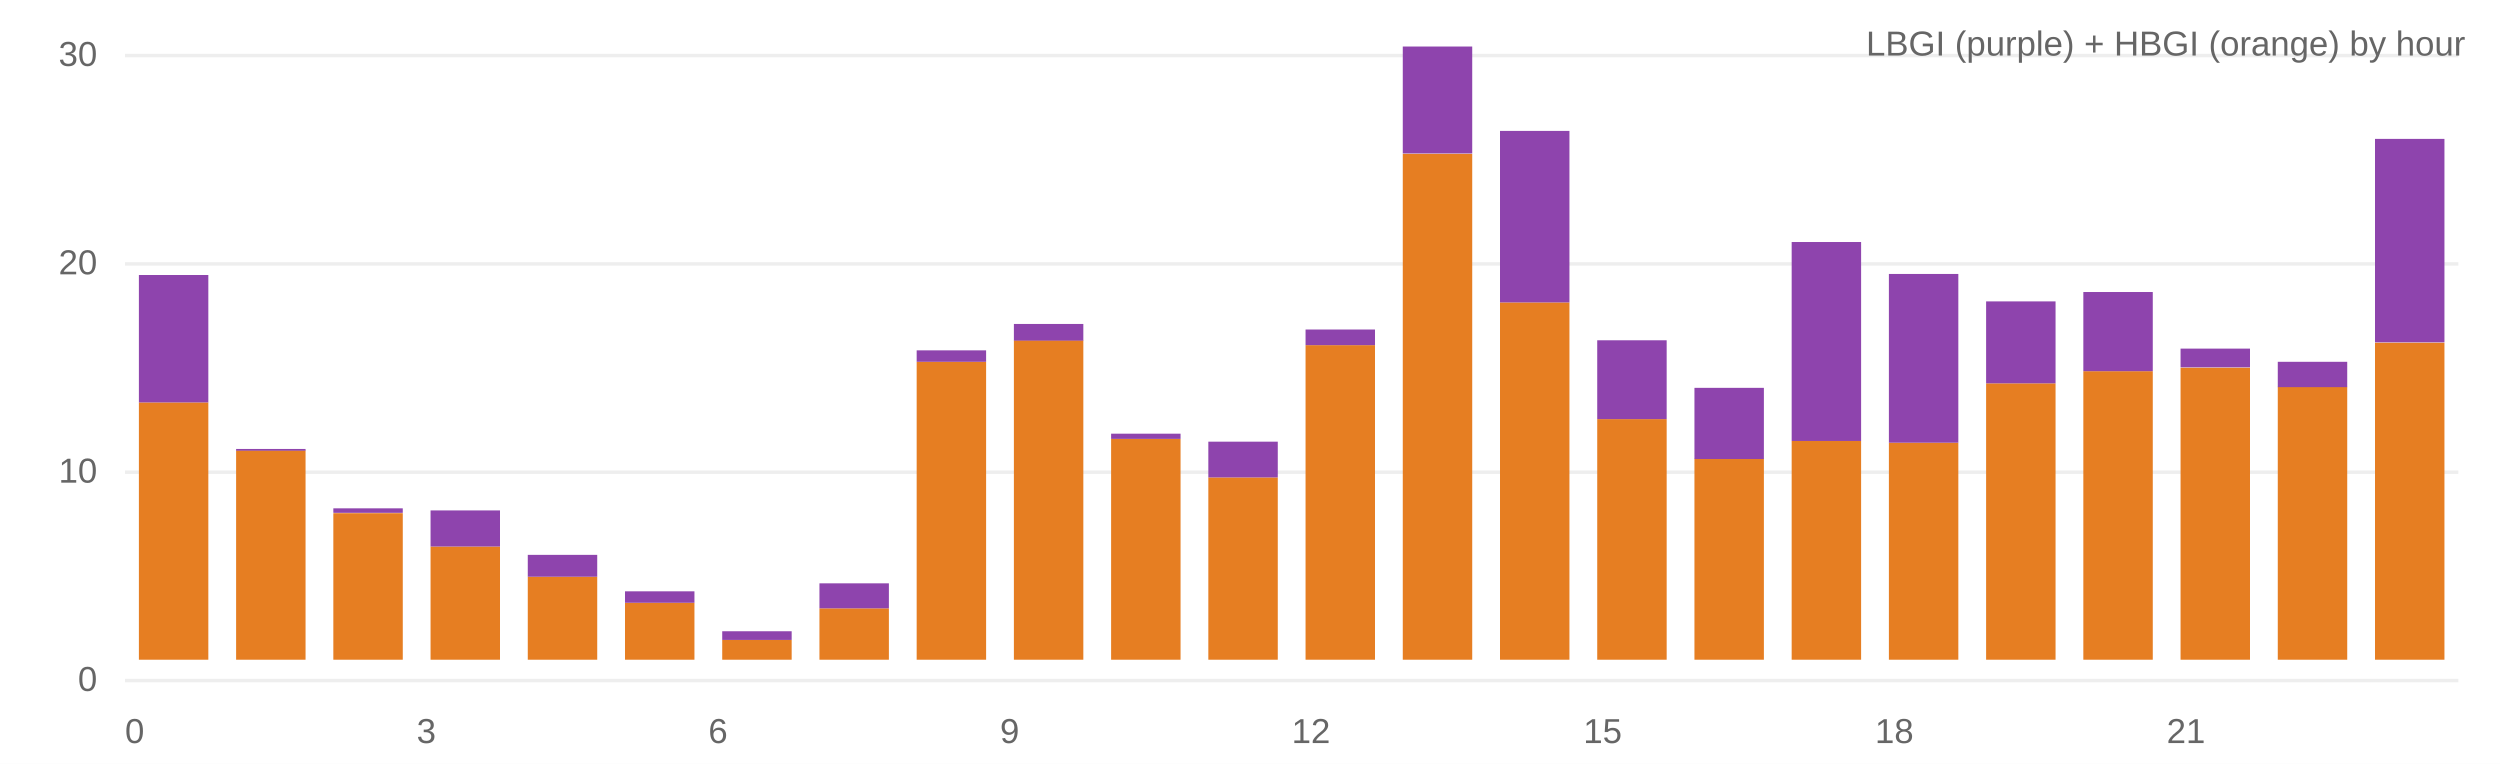
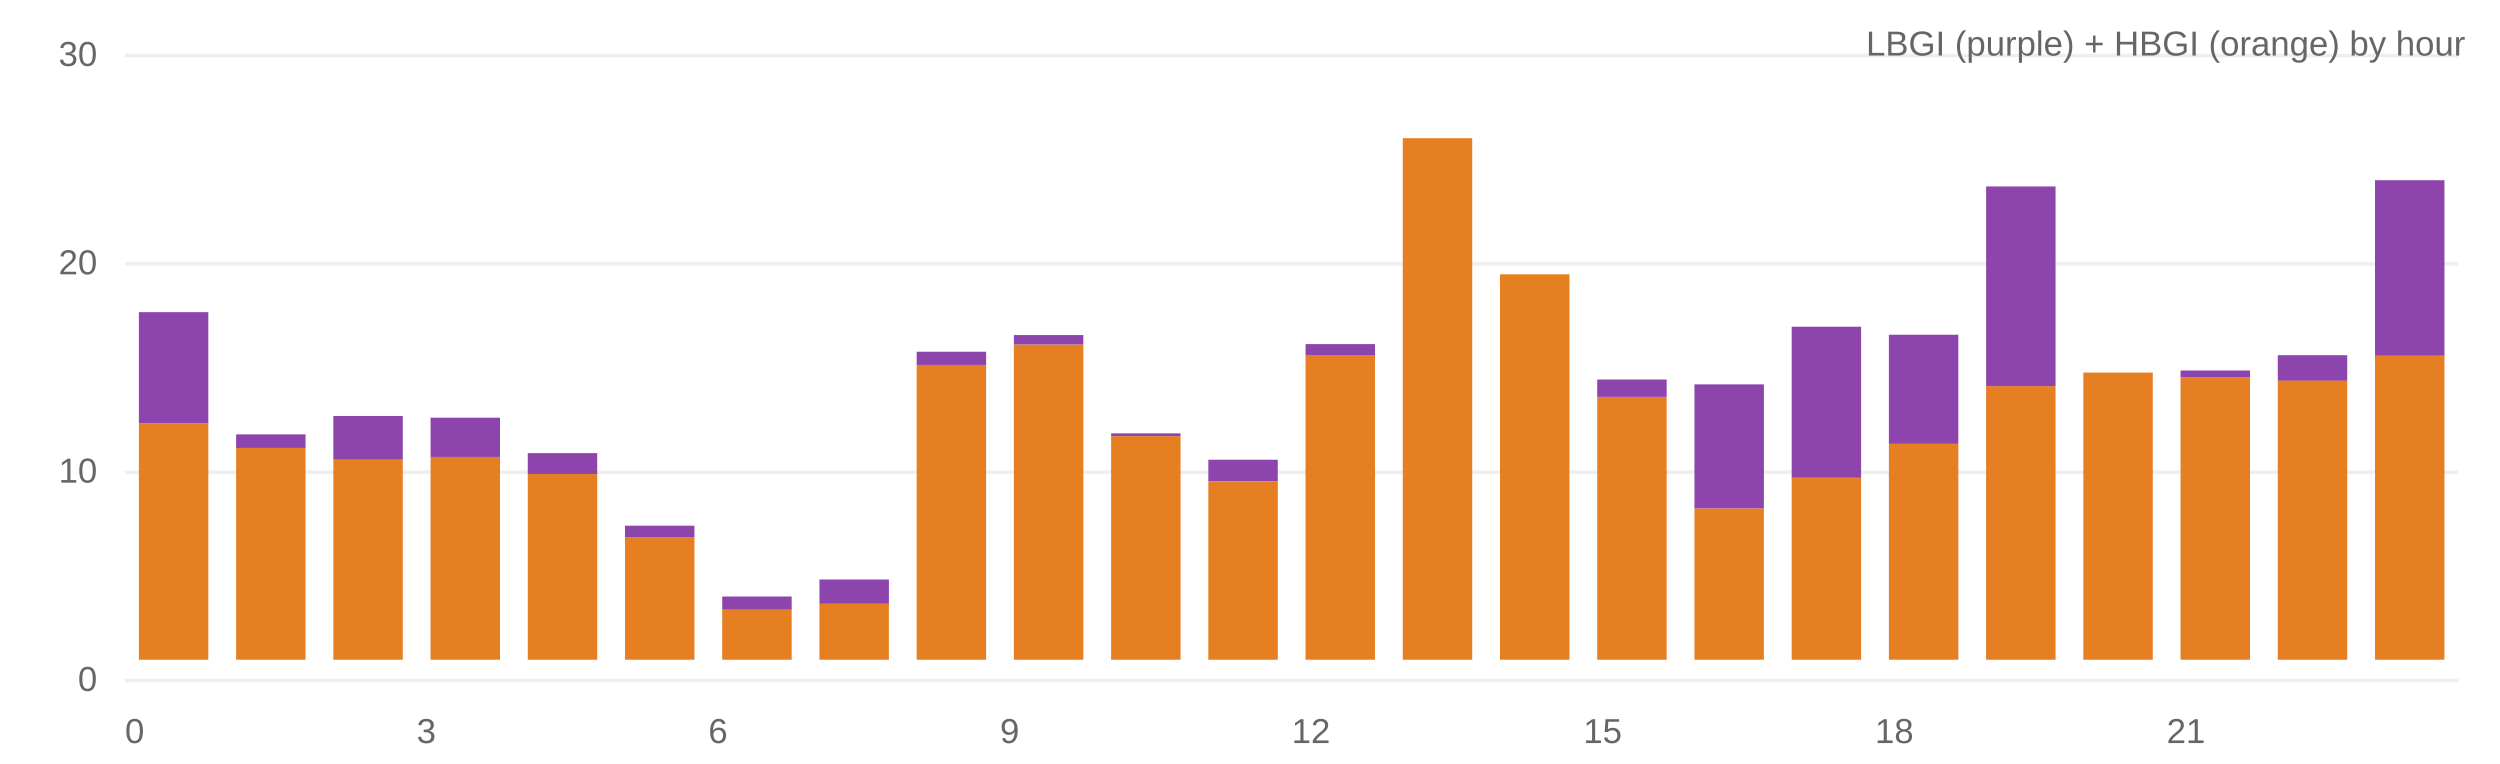
<svg xmlns="http://www.w3.org/2000/svg" viewBox="0 0 720 220" width="100%" height="220">
  <rect width="100%" height="100%" fill="#fff" />
  <line x1="36" y1="196" x2="708" y2="196" stroke="#eee" />
  <text x="28" y="199" text-anchor="end" font-size="10" fill="#666" font-family="system-ui,Arial">0</text>
  <line x1="36" y1="136" x2="708" y2="136" stroke="#eee" />
  <text x="28" y="139" text-anchor="end" font-size="10" fill="#666" font-family="system-ui,Arial">10</text>
  <line x1="36" y1="76" x2="708" y2="76" stroke="#eee" />
  <text x="28" y="79" text-anchor="end" font-size="10" fill="#666" font-family="system-ui,Arial">20</text>
  <line x1="36" y1="16" x2="708" y2="16" stroke="#eee" />
  <text x="28" y="19" text-anchor="end" font-size="10" fill="#666" font-family="system-ui,Arial">30</text>
-   <rect x="40.0" y="115.9" width="20.0" height="74.1" fill="#e67e22" />
-   <rect x="40.0" y="79.2" width="20.0" height="36.7" fill="#8e44ad" />
-   <rect x="68.0" y="129.7" width="20.0" height="60.3" fill="#e67e22" />
-   <rect x="68.0" y="129.3" width="20.0" height="0.5" fill="#8e44ad" />
-   <rect x="96.0" y="147.8" width="20.0" height="42.2" fill="#e67e22" />
-   <rect x="96.0" y="146.4" width="20.0" height="1.3" fill="#8e44ad" />
-   <rect x="124.0" y="157.4" width="20.0" height="32.6" fill="#e67e22" />
-   <rect x="124.0" y="147.0" width="20.0" height="10.4" fill="#8e44ad" />
-   <rect x="152.0" y="166.1" width="20.0" height="23.9" fill="#e67e22" />
-   <rect x="152.0" y="159.8" width="20.0" height="6.3" fill="#8e44ad" />
-   <rect x="180.0" y="173.6" width="20.0" height="16.4" fill="#e67e22" />
-   <rect x="180.0" y="170.3" width="20.0" height="3.3" fill="#8e44ad" />
-   <rect x="208.0" y="184.3" width="20.0" height="5.7" fill="#e67e22" />
-   <rect x="208.0" y="181.8" width="20.0" height="2.5" fill="#8e44ad" />
-   <rect x="236.0" y="175.2" width="20.0" height="14.8" fill="#e67e22" />
-   <rect x="236.0" y="168.0" width="20.0" height="7.2" fill="#8e44ad" />
-   <rect x="264.0" y="104.2" width="20.0" height="85.8" fill="#e67e22" />
-   <rect x="264.0" y="100.9" width="20.0" height="3.3" fill="#8e44ad" />
-   <rect x="292.0" y="98.0" width="20.0" height="92.0" fill="#e67e22" />
-   <rect x="292.0" y="93.3" width="20.0" height="4.8" fill="#8e44ad" />
-   <rect x="320.0" y="126.4" width="20.0" height="63.6" fill="#e67e22" />
-   <rect x="320.0" y="124.9" width="20.0" height="1.5" fill="#8e44ad" />
-   <rect x="348.0" y="137.5" width="20.0" height="52.5" fill="#e67e22" />
-   <rect x="348.0" y="127.2" width="20.0" height="10.3" fill="#8e44ad" />
-   <rect x="376.0" y="99.4" width="20.0" height="90.6" fill="#e67e22" />
-   <rect x="376.0" y="94.9" width="20.0" height="4.5" fill="#8e44ad" />
-   <rect x="404.0" y="44.3" width="20.0" height="145.7" fill="#e67e22" />
-   <rect x="404.0" y="13.4" width="20.0" height="30.8" fill="#8e44ad" />
-   <rect x="432.0" y="87.1" width="20.0" height="102.9" fill="#e67e22" />
-   <rect x="432.0" y="37.7" width="20.0" height="49.4" fill="#8e44ad" />
-   <rect x="460.0" y="120.7" width="20.0" height="69.3" fill="#e67e22" />
-   <rect x="460.0" y="98.0" width="20.0" height="22.7" fill="#8e44ad" />
-   <rect x="488.0" y="132.1" width="20.0" height="57.9" fill="#e67e22" />
-   <rect x="488.0" y="111.7" width="20.0" height="20.5" fill="#8e44ad" />
-   <rect x="516.0" y="127.0" width="20.0" height="63.0" fill="#e67e22" />
-   <rect x="516.0" y="69.7" width="20.0" height="57.3" fill="#8e44ad" />
-   <rect x="544.0" y="127.5" width="20.0" height="62.5" fill="#e67e22" />
-   <rect x="544.0" y="78.9" width="20.0" height="48.6" fill="#8e44ad" />
-   <rect x="572.0" y="110.4" width="20.0" height="79.6" fill="#e67e22" />
-   <rect x="572.0" y="86.8" width="20.0" height="23.6" fill="#8e44ad" />
-   <rect x="600.0" y="106.9" width="20.0" height="83.1" fill="#e67e22" />
-   <rect x="600.0" y="84.1" width="20.0" height="22.8" fill="#8e44ad" />
-   <rect x="628.0" y="105.9" width="20.0" height="84.1" fill="#e67e22" />
-   <rect x="628.0" y="100.4" width="20.0" height="5.4" fill="#8e44ad" />
-   <rect x="656.0" y="111.4" width="20.0" height="78.6" fill="#e67e22" />
-   <rect x="656.0" y="104.2" width="20.0" height="7.3" fill="#8e44ad" />
-   <rect x="684.0" y="98.7" width="20.0" height="91.3" fill="#e67e22" />
-   <rect x="684.0" y="40.0" width="20.0" height="58.6" fill="#8e44ad" />
+   <rect x="40.0" y="121.9" width="20.0" height="68.1" fill="#e67e22" />
+   <rect x="40.0" y="89.9" width="20.0" height="32.0" fill="#8e44ad" />
+   <rect x="68.0" y="128.9" width="20.0" height="61.1" fill="#e67e22" />
+   <rect x="68.0" y="125.1" width="20.0" height="3.9" fill="#8e44ad" />
+   <rect x="96.0" y="132.4" width="20.0" height="57.6" fill="#e67e22" />
+   <rect x="96.0" y="119.8" width="20.0" height="12.6" fill="#8e44ad" />
+   <rect x="124.0" y="131.6" width="20.0" height="58.4" fill="#e67e22" />
+   <rect x="124.0" y="120.3" width="20.0" height="11.3" fill="#8e44ad" />
+   <rect x="152.0" y="136.4" width="20.0" height="53.6" fill="#e67e22" />
+   <rect x="152.0" y="130.5" width="20.0" height="6.0" fill="#8e44ad" />
+   <rect x="180.0" y="154.8" width="20.0" height="35.2" fill="#e67e22" />
+   <rect x="180.0" y="151.4" width="20.0" height="3.4" fill="#8e44ad" />
+   <rect x="208.0" y="175.6" width="20.0" height="14.4" fill="#e67e22" />
+   <rect x="208.0" y="171.8" width="20.0" height="3.8" fill="#8e44ad" />
+   <rect x="236.0" y="173.9" width="20.0" height="16.1" fill="#e67e22" />
+   <rect x="236.0" y="166.9" width="20.0" height="7.0" fill="#8e44ad" />
+   <rect x="264.0" y="105.1" width="20.0" height="84.9" fill="#e67e22" />
+   <rect x="264.0" y="101.3" width="20.0" height="3.8" fill="#8e44ad" />
+   <rect x="292.0" y="99.2" width="20.0" height="90.8" fill="#e67e22" />
+   <rect x="292.0" y="96.5" width="20.0" height="2.7" fill="#8e44ad" />
+   <rect x="320.0" y="125.6" width="20.0" height="64.4" fill="#e67e22" />
+   <rect x="320.0" y="124.8" width="20.0" height="0.8" fill="#8e44ad" />
+   <rect x="348.0" y="138.8" width="20.0" height="51.2" fill="#e67e22" />
+   <rect x="348.0" y="132.4" width="20.0" height="6.3" fill="#8e44ad" />
+   <rect x="376.0" y="102.4" width="20.0" height="87.6" fill="#e67e22" />
+   <rect x="376.0" y="99.1" width="20.0" height="3.3" fill="#8e44ad" />
+   <rect x="404.0" y="39.8" width="20.0" height="150.2" fill="#e67e22" />
+   <rect x="404.0" y="39.8" width="20.0" height="0.0" fill="#8e44ad" />
+   <rect x="432.0" y="79.0" width="20.0" height="111.0" fill="#e67e22" />
+   <rect x="432.0" y="79.0" width="20.0" height="0.0" fill="#8e44ad" />
+   <rect x="460.0" y="114.3" width="20.0" height="75.7" fill="#e67e22" />
+   <rect x="460.0" y="109.3" width="20.0" height="5.0" fill="#8e44ad" />
+   <rect x="488.0" y="146.4" width="20.0" height="43.6" fill="#e67e22" />
+   <rect x="488.0" y="110.7" width="20.0" height="35.7" fill="#8e44ad" />
+   <rect x="516.0" y="137.6" width="20.0" height="52.4" fill="#e67e22" />
+   <rect x="516.0" y="94.1" width="20.0" height="43.5" fill="#8e44ad" />
+   <rect x="544.0" y="127.7" width="20.0" height="62.3" fill="#e67e22" />
+   <rect x="544.0" y="96.4" width="20.0" height="31.4" fill="#8e44ad" />
+   <rect x="572.0" y="111.2" width="20.0" height="78.8" fill="#e67e22" />
+   <rect x="572.0" y="53.7" width="20.0" height="57.5" fill="#8e44ad" />
+   <rect x="600.0" y="107.3" width="20.0" height="82.7" fill="#e67e22" />
+   <rect x="600.0" y="107.3" width="20.0" height="0.0" fill="#8e44ad" />
+   <rect x="628.0" y="108.7" width="20.0" height="81.3" fill="#e67e22" />
+   <rect x="628.0" y="106.7" width="20.0" height="2.0" fill="#8e44ad" />
+   <rect x="656.0" y="109.5" width="20.0" height="80.5" fill="#e67e22" />
+   <rect x="656.0" y="102.3" width="20.0" height="7.3" fill="#8e44ad" />
+   <rect x="684.0" y="102.3" width="20.0" height="87.7" fill="#e67e22" />
+   <rect x="684.0" y="51.9" width="20.0" height="50.5" fill="#8e44ad" />
  <text x="36" y="214" font-size="10" fill="#666" font-family="system-ui,Arial">0</text>
  <text x="120" y="214" font-size="10" fill="#666" font-family="system-ui,Arial">3</text>
  <text x="204" y="214" font-size="10" fill="#666" font-family="system-ui,Arial">6</text>
  <text x="288" y="214" font-size="10" fill="#666" font-family="system-ui,Arial">9</text>
  <text x="372" y="214" font-size="10" fill="#666" font-family="system-ui,Arial">12</text>
  <text x="456" y="214" font-size="10" fill="#666" font-family="system-ui,Arial">15</text>
  <text x="540" y="214" font-size="10" fill="#666" font-family="system-ui,Arial">18</text>
  <text x="624" y="214" font-size="10" fill="#666" font-family="system-ui,Arial">21</text>
  <text x="710" y="16" text-anchor="end" font-size="10" fill="#666" font-family="system-ui,Arial">LBGI (purple) + HBGI (orange) by hour</text>
</svg>
